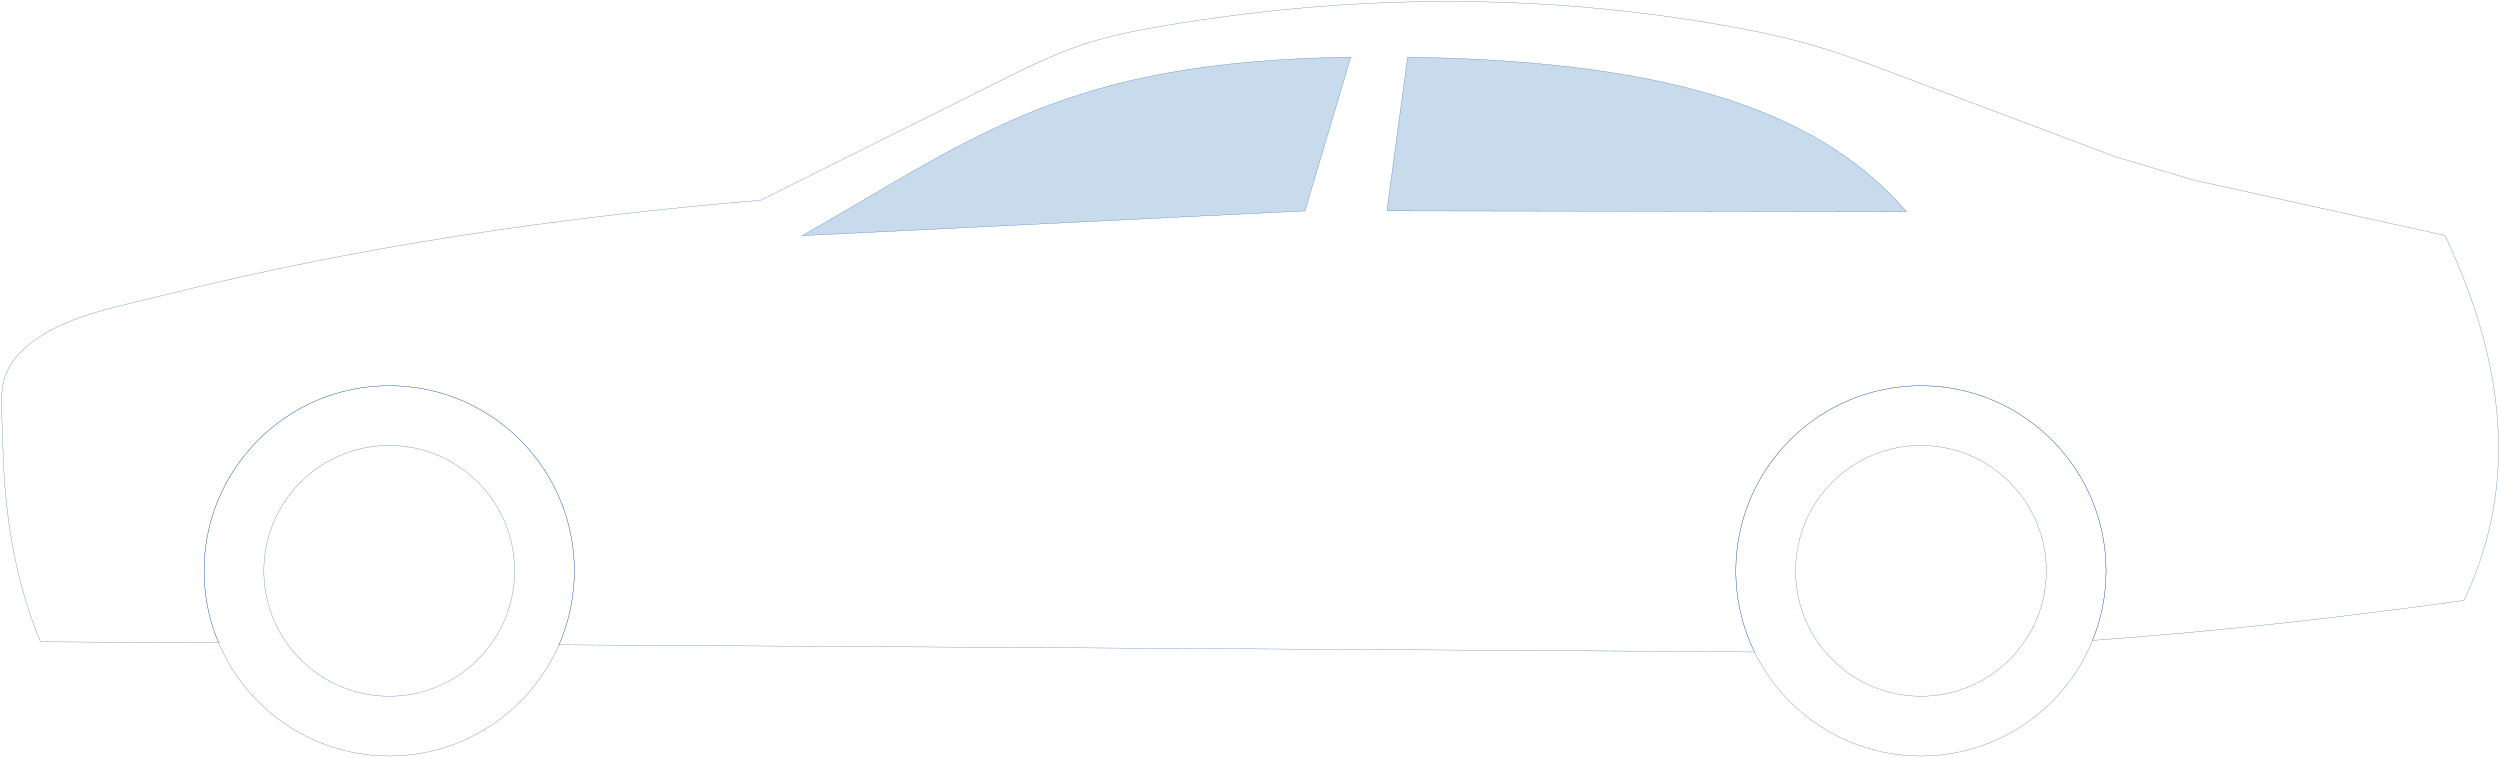
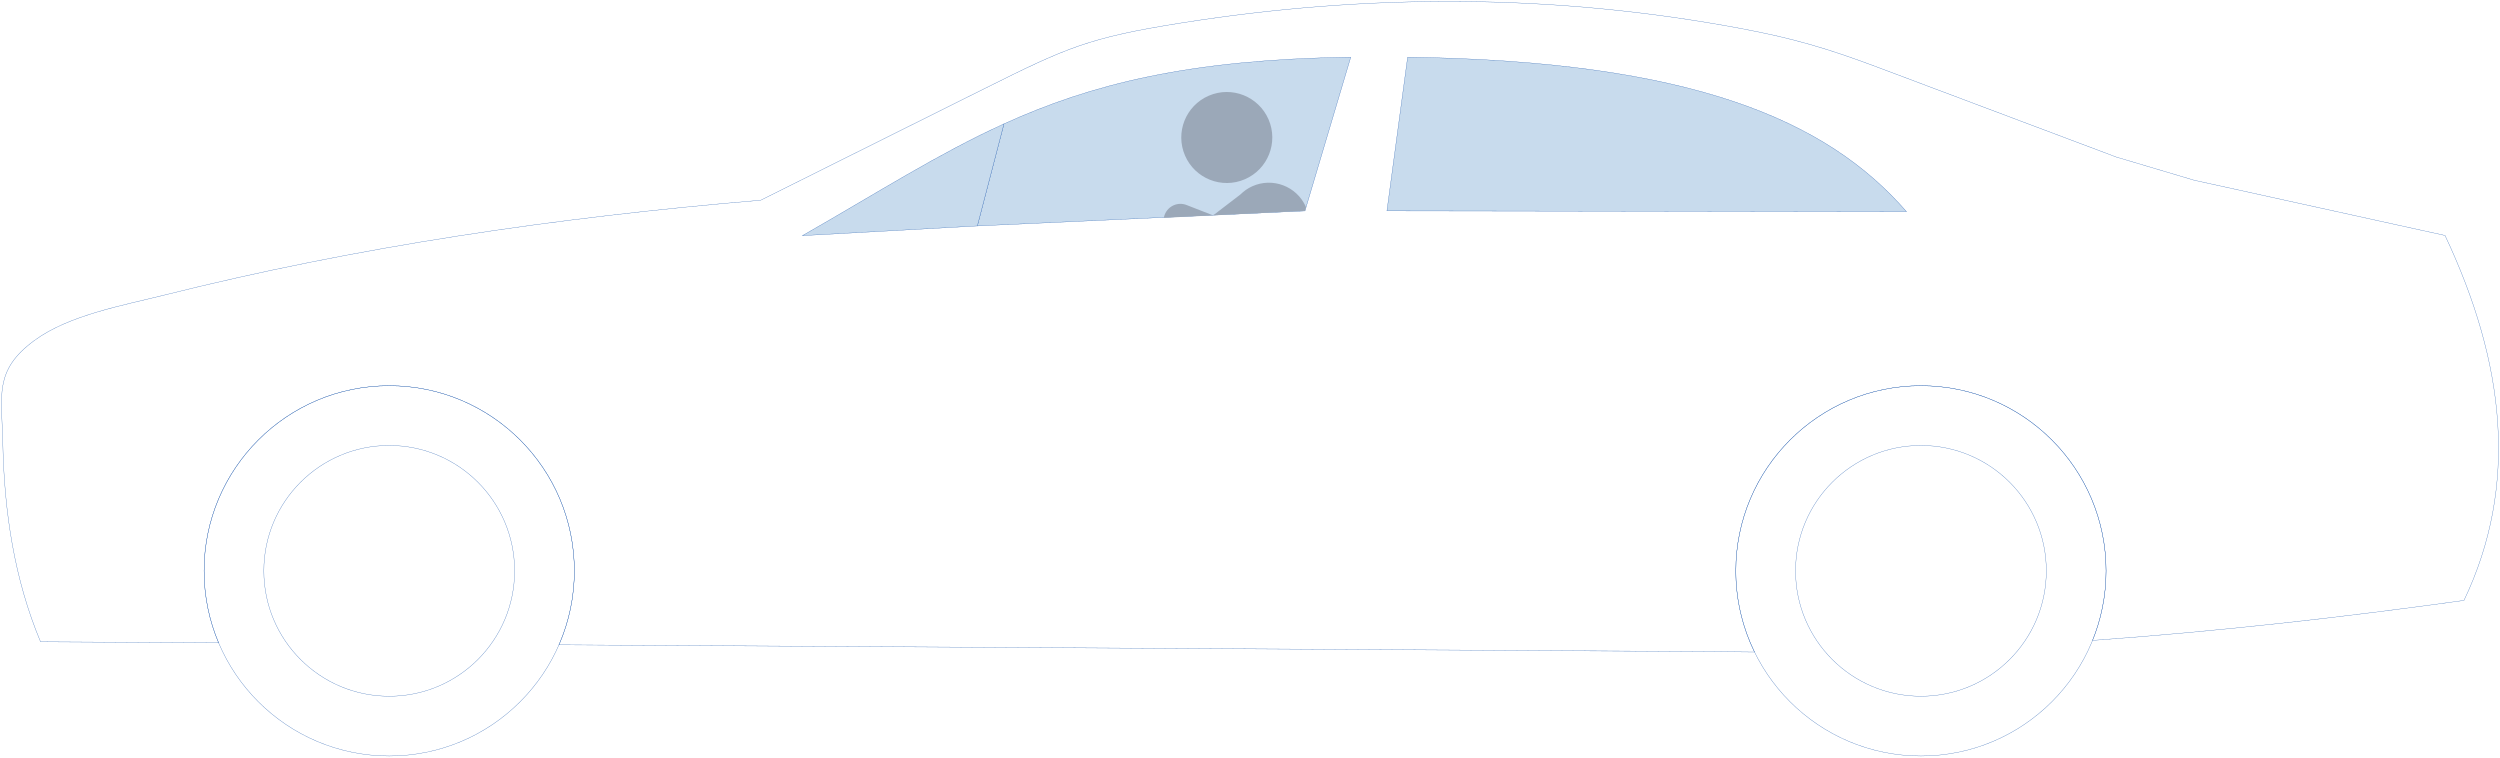
<svg xmlns="http://www.w3.org/2000/svg" xml:space="preserve" version="1.1" viewBox="0 0 13750.9 4166.25" preserveAspectRatio="xMidYMid meet" style="shape-rendering:geometricPrecision; text-rendering:geometricPrecision; image-rendering:optimizeQuality; fill-rule:evenodd; clip-rule:evenodd">
  <defs>
    <style type="text/css">
    .car-body { fill:none; stroke:#1F5AAD; stroke-width:1.5; vector-effect:non-scaling-stroke; stroke-miterlimit:10; }
    .glass-window { fill:#C8DBED; stroke:#1F5AAD; stroke-width:1.5; vector-effect:non-scaling-stroke; stroke-miterlimit:10; cursor:pointer; transition:fill 180ms ease; pointer-events:all; }
    .glass-window:hover { fill:#B8E5B5; }
    .glass-window.has-damage { fill:#B8E5B5; }
    .glass-window.selected { fill:#B8E5B5; }
+     .driver-figure { fill:#9BA8B8; fill-rule:nonzero; pointer-events:none; }
  </style>
  </defs>
  <g id="Layer_x0020_1">
    <path class="car-body" d="M13448.51 1295.14l-1379.83 -303.79 -428.3 -127.48 -1305.58 -491.3c-278.7,-104.9 -466.46,-160.97 -762.18,-216.34 -1025.31,-192.01 -2050.64,-192.61 -3075.94,-29.85 -508.91,80.77 -629.86,135.54 -1083.83,361.99l-1228.59 612.86c-1127.8,94.71 -2225.93,257.2 -3279.52,521.52 -228.99,57.44 -525.65,110.12 -715.99,250.26 -223.96,164.92 -178.86,301.82 -173.27,566.49 8.02,378.8 63.31,745.82 207.49,1090.59l979.51 5.76c-51.42,-121.72 -79.85,-255.5 -79.85,-395.93 0,-562.37 455.89,-1018.26 1018.26,-1018.26 562.37,0 1018.26,455.89 1018.26,1018.26 0,144.69 -30.24,282.28 -84.64,406.92l6347.66 37.3c76.36,1.15 152.48,1.89 228.33,2.26 -65.88,-134.82 -102.9,-286.32 -102.9,-446.48 0,-562.37 455.89,-1018.26 1018.26,-1018.26 562.37,0 1018.26,455.89 1018.26,1018.26 0,135.32 -26.46,264.44 -74.38,382.56 696.47,-50.15 1375.22,-126.83 2043.05,-219.94 302.16,-632.72 226.93,-1306.21 -104.28,-2007.39z" />
    <circle class="car-body" cx="10565.86" cy="3139.91" r="1018.26" />
    <circle class="car-body" cx="10565.86" cy="3139.91" r="689.67" />
    <circle class="car-body" cx="2140.88" cy="3139.91" r="1018.26" />
    <circle class="car-body" cx="2140.88" cy="3139.91" r="689.67" />
    <path id="left_front_door_window" class="glass-window" data-glass-name="Left Front Door Window" role="button" tabindex="0" aria-label="Left Front Door Window" d="M7742.48 314.52c1558.95,21.1 2306.24,344.74 2743.96,849.76l-2857.79 -4.44 113.83 -845.32z" />
-     <path id="left_rear_door_window" class="glass-window" data-glass-name="Left Rear Door Window" role="button" tabindex="0" aria-label="Left Rear Door Window" d="M7429.62 314.52c-1558.95,21.1 -2042.66,425.51 -3016.07,981.56l2764.26 -136.24 251.81 -845.32z" />
+     <path id="left_rear_door_window" class="glass-window" data-glass-name="Left Rear Door Window" role="button" tabindex="0" aria-label="Left Rear Door Window" d="M7429.62 314.52 C6541.0,326.5 6001.8,463.1 5522.1,681.3 L5375.67,1242.77 L7177.81,1159.84 Z" />
+     <path id="left_quarter_window" class="glass-window" data-glass-name="Left Vent Glass" role="button" tabindex="0" aria-label="Left Vent Glass" d="M5522.1 681.3 C5160.2,845.9 4832.1,1057.0 4413.55,1296.08 L5375.67,1242.77 Z" />
+     <g class="driver-figure" id="driver_figure" aria-hidden="true">
+       <path d="M6401.5 1198.1c1.03,-6 2.69,-11.96 4.99,-17.84 18.64,-47.66 72.33,-71.26 120.01,-52.63l146.16 57.03 150.4 -115.3c18.34,-18.15 39.96,-33.58 64.89,-44.79 111.92,-50.4 243.58,-0.55 294.01,111.39l1.79 3.97 -5.94 19.91 -776.31 38.25z" />
+       <path d="M6847.11 986.03c-126.9,54.84 -274.17,-3.42 -329.09,-130.35 -54.82,-126.83 3.45,-274.17 130.36,-329.09 126.86,-54.9 274.22,3.55 329.11,130.35 54.94,126.94 -3.53,274.3 -130.38,329.09z" />
+     </g>
  </g>
</svg>
